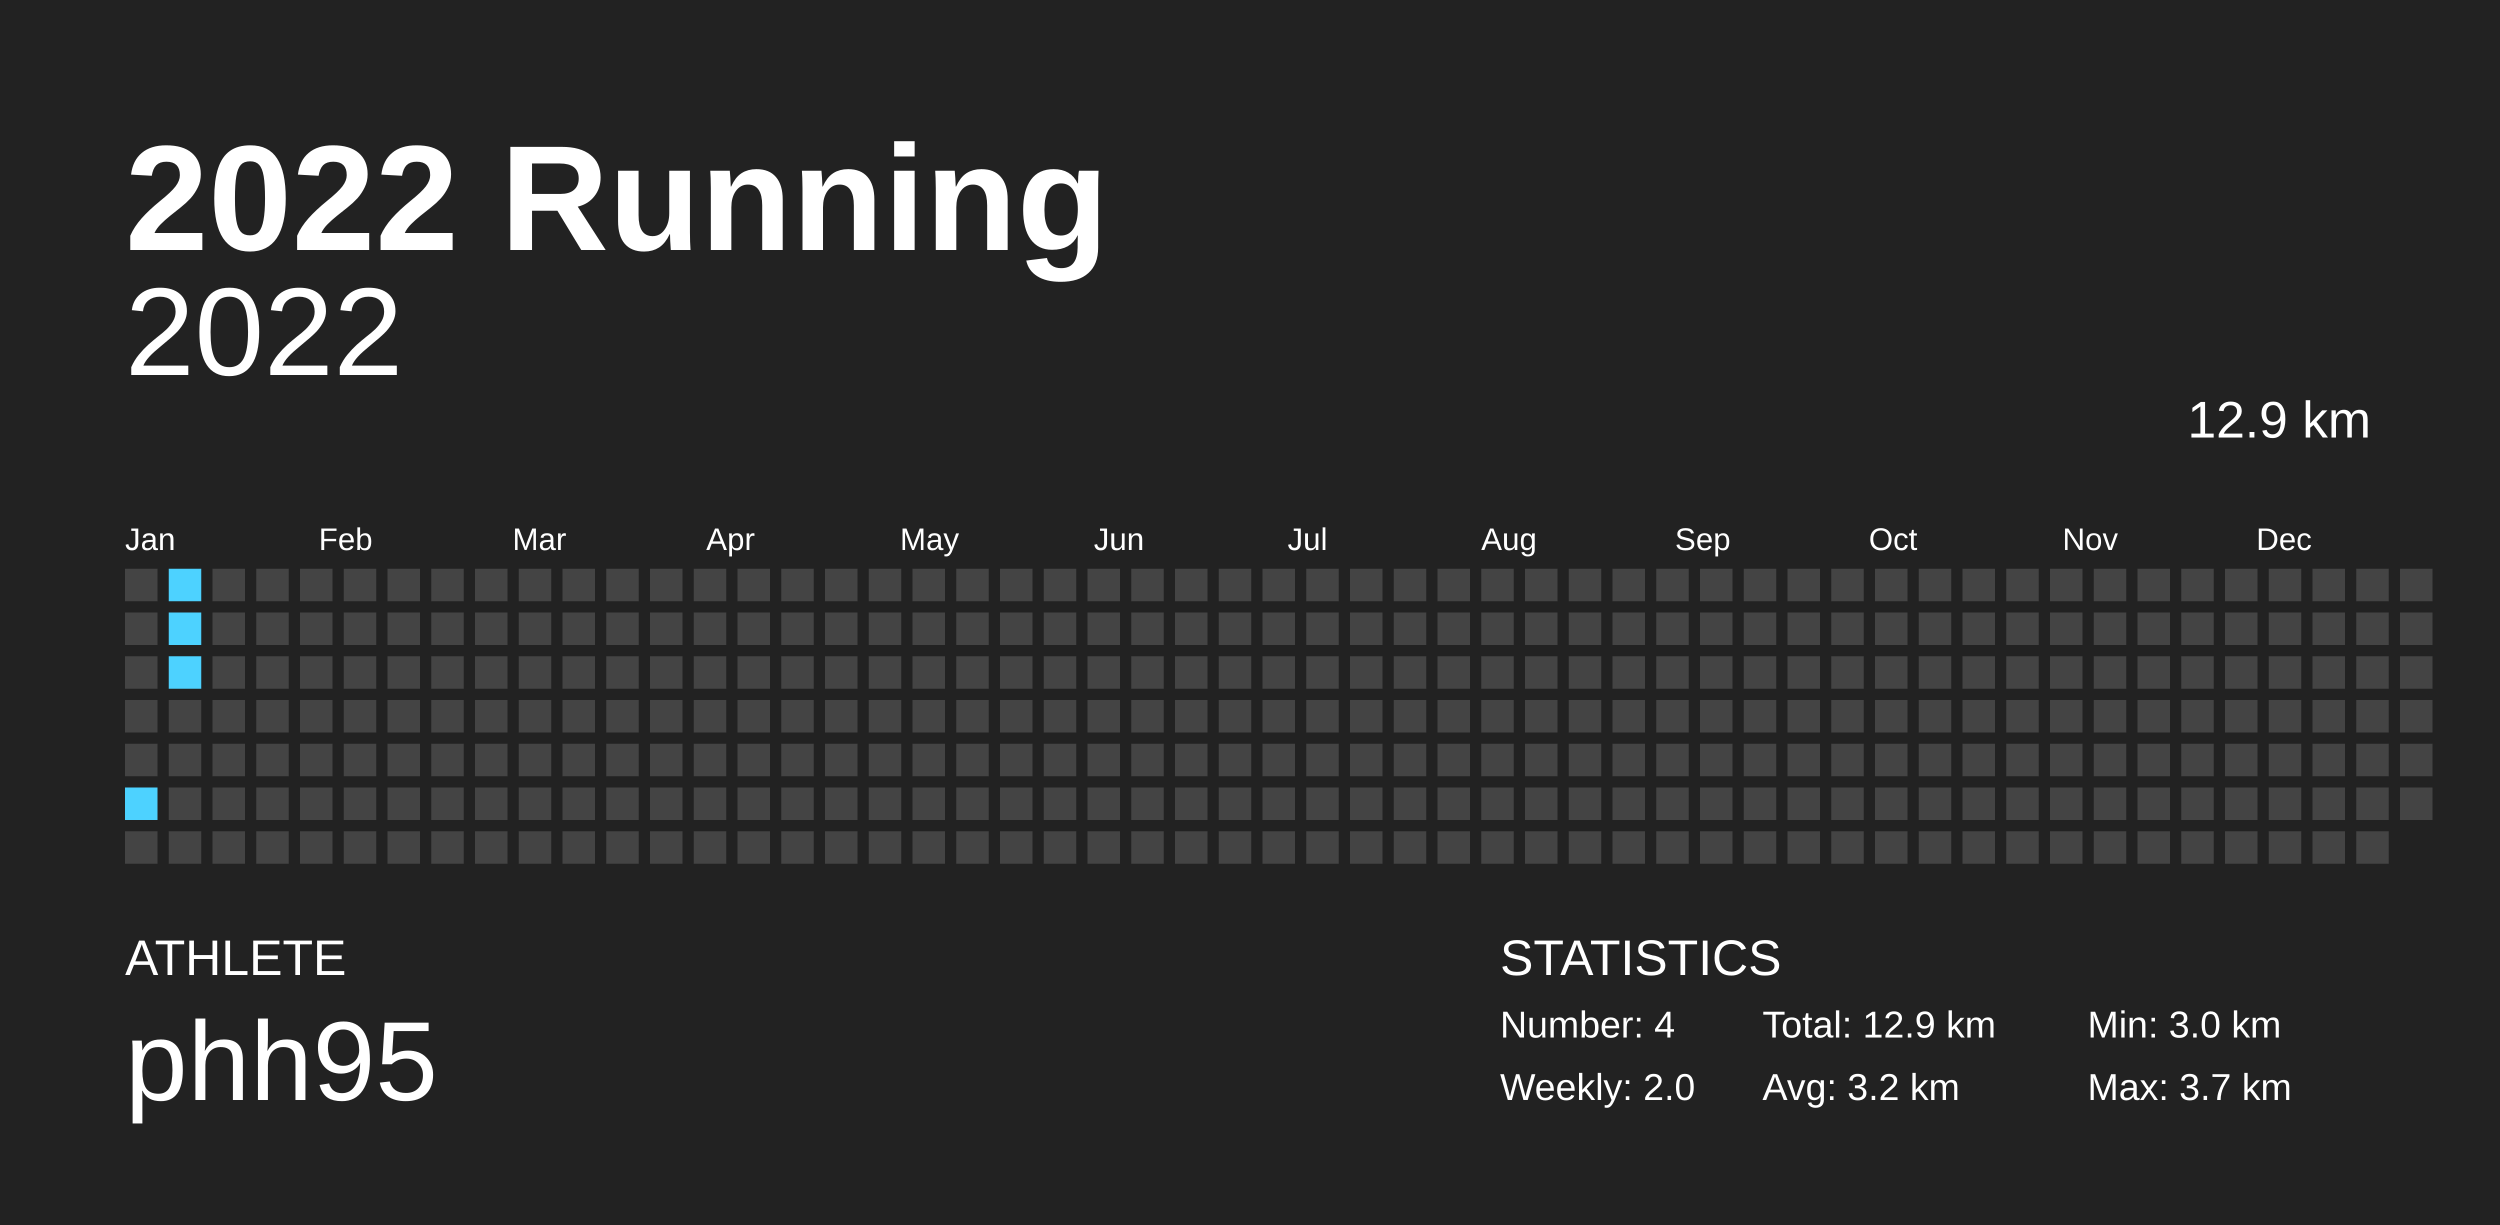
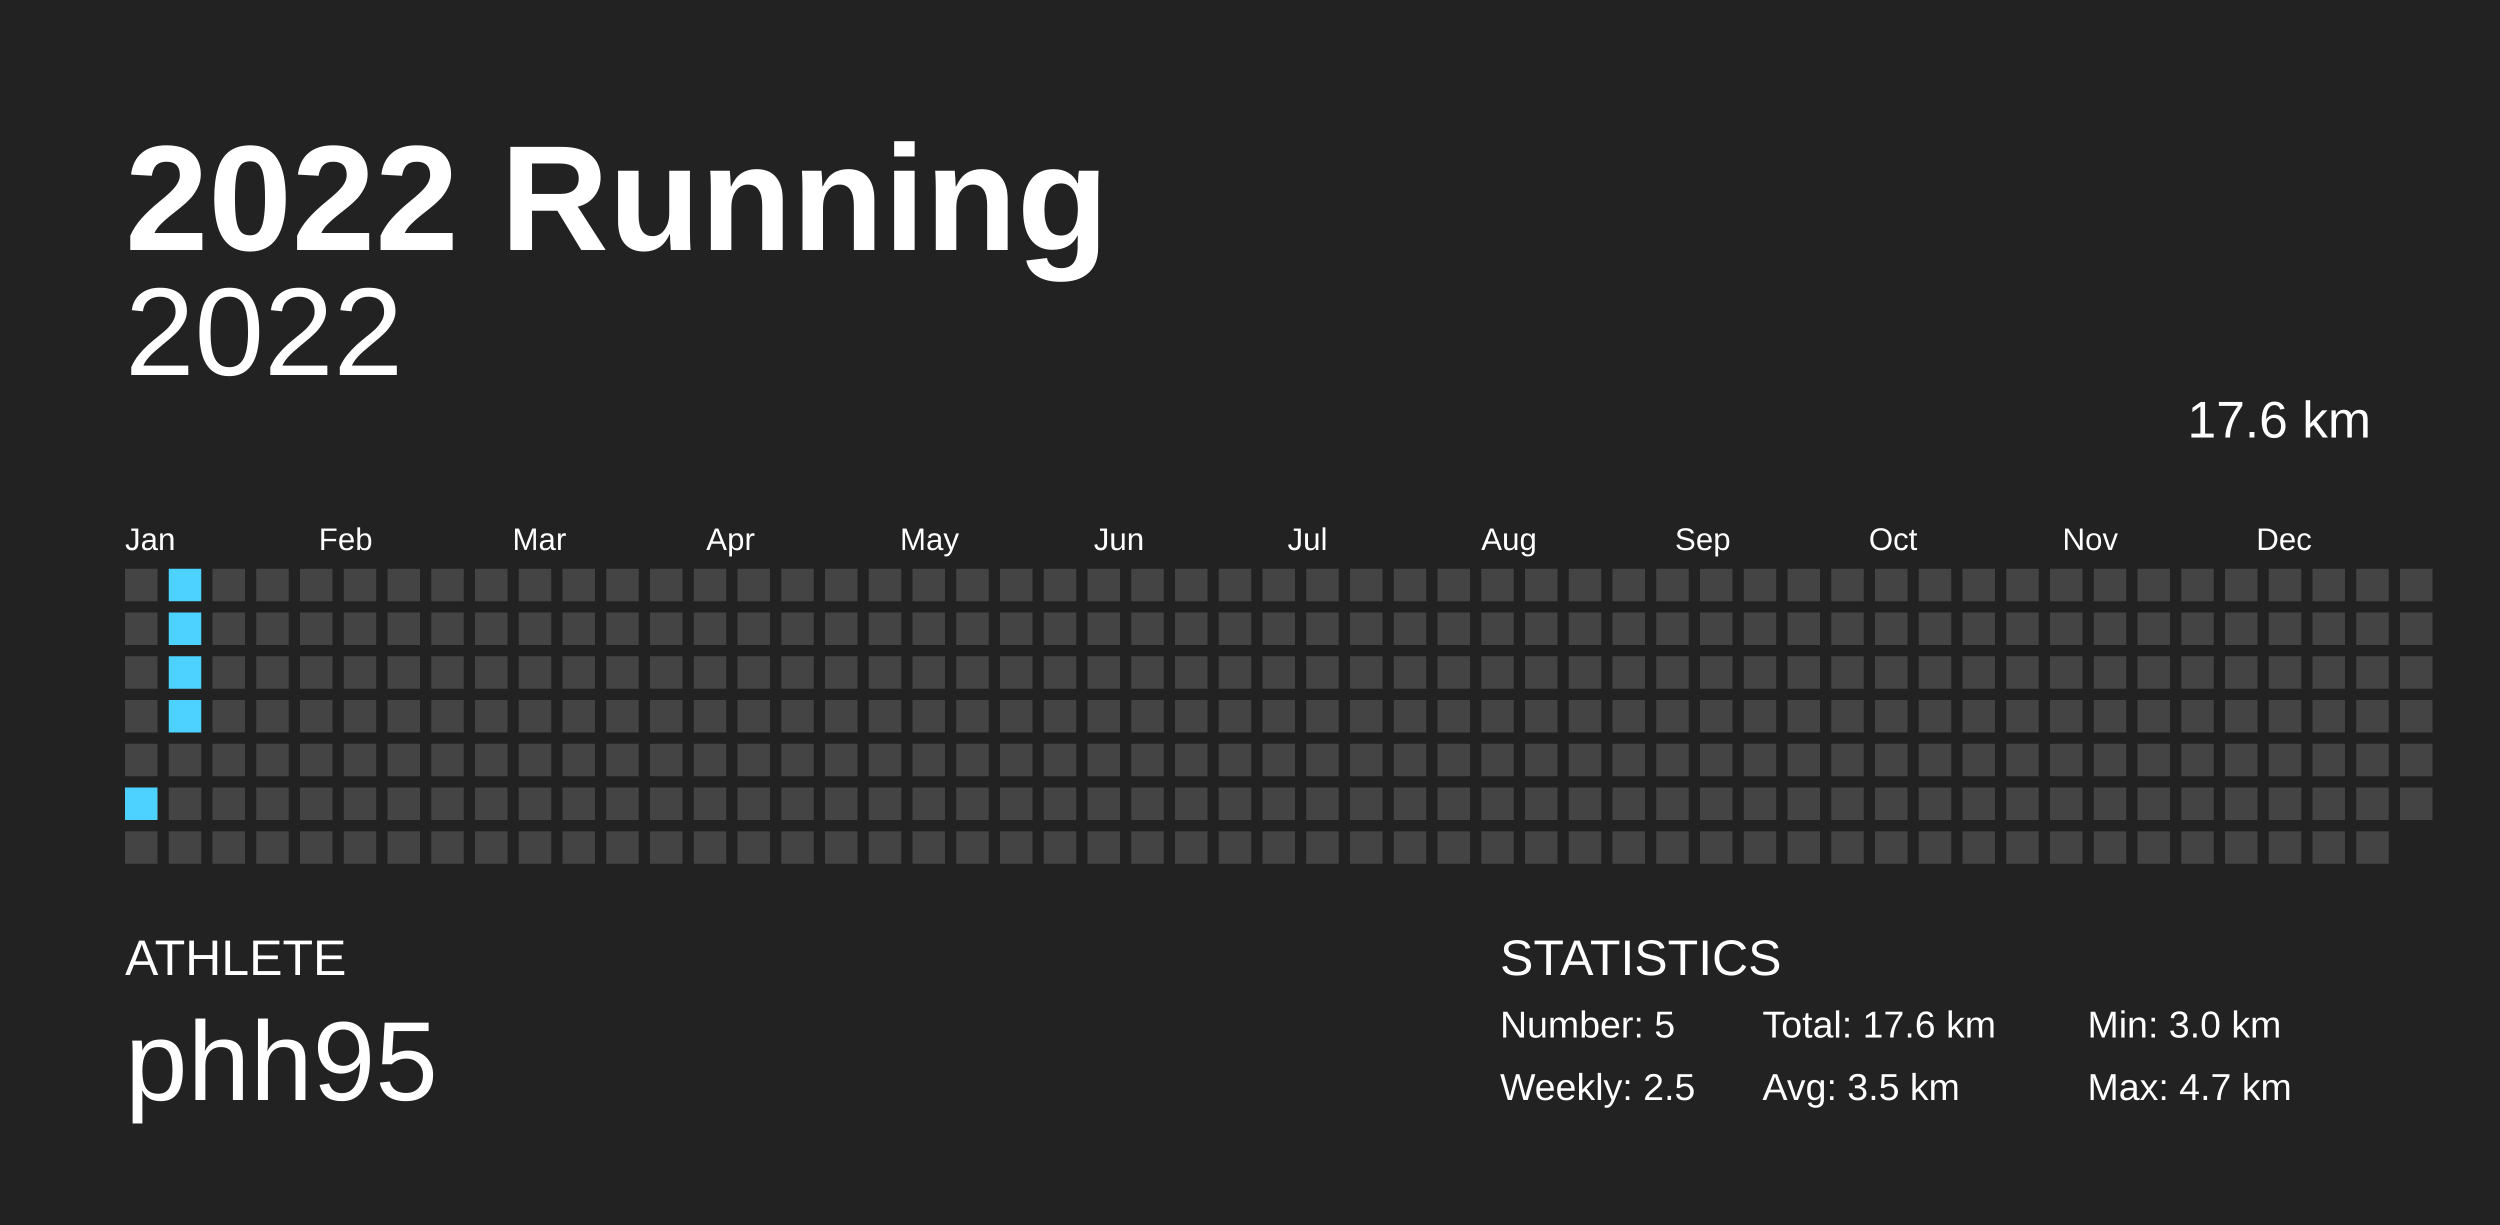
<svg xmlns="http://www.w3.org/2000/svg" baseProfile="full" height="98mm" version="1.1" viewBox="0,0,200,98" width="200mm">
  <defs />
  <rect fill="#222222" height="98" width="200" x="0" y="0" />
  <text fill="#FFFFFF" style="font-size:12px; font-family:Arial; font-weight:bold;" x="10" y="20">2022 Running</text>
  <text fill="#FFFFFF" style="font-size:4px; font-family:Arial" x="10" y="78">ATHLETE</text>
  <text fill="#FFFFFF" style="font-size:9px; font-family:Arial" x="10" y="88">phh95</text>
  <text fill="#FFFFFF" style="font-size:4px; font-family:Arial" x="120" y="78">STATISTICS</text>
-   <text fill="#FFFFFF" style="font-size:3px; font-family:Arial" x="120" y="83">Number: 4</text>
-   <text fill="#FFFFFF" style="font-size:3px; font-family:Arial" x="120" y="88">Weekly: 2.0</text>
-   <text fill="#FFFFFF" style="font-size:3px; font-family:Arial" x="141" y="83">Total: 12.9 km</text>
-   <text fill="#FFFFFF" style="font-size:3px; font-family:Arial" x="141" y="88">Avg: 3.2 km</text>
+   <text fill="#FFFFFF" style="font-size:3px; font-family:Arial" x="120" y="83">Number: 5</text>
+   <text fill="#FFFFFF" style="font-size:3px; font-family:Arial" x="120" y="88">Weekly: 2.5</text>
+   <text fill="#FFFFFF" style="font-size:3px; font-family:Arial" x="141" y="83">Total: 17.6 km</text>
+   <text fill="#FFFFFF" style="font-size:3px; font-family:Arial" x="141" y="88">Avg: 3.5 km</text>
  <text fill="#FFFFFF" style="font-size:3px; font-family:Arial" x="167" y="83">Min: 3.0 km</text>
-   <text fill="#FFFFFF" style="font-size:3px; font-family:Arial" x="167" y="88">Max: 3.7 km</text>
+   <text fill="#FFFFFF" style="font-size:3px; font-family:Arial" x="167" y="88">Max: 4.7 km</text>
  <text alignment-baseline="hanging" fill="#FFFFFF" style="font-size:10.0px; font-family:Arial;" x="10" y="30">2022</text>
-   <text alignment-baseline="hanging" fill="#FFFFFF" style="font-size:4.125px; font-family:Arial;" x="175" y="35">12.9 km</text>
+   <text alignment-baseline="hanging" fill="#FFFFFF" style="font-size:4.125px; font-family:Arial;" x="175" y="35">17.6 km</text>
  <text fill="#FFFFFF" style="font-size:2.5px; font-family:Arial" x="10.0" y="44">Jan</text>
  <text fill="#FFFFFF" style="font-size:2.5px; font-family:Arial" x="25.5" y="44">Feb</text>
  <text fill="#FFFFFF" style="font-size:2.5px; font-family:Arial" x="41.0" y="44">Mar</text>
  <text fill="#FFFFFF" style="font-size:2.5px; font-family:Arial" x="56.5" y="44">Apr</text>
  <text fill="#FFFFFF" style="font-size:2.5px; font-family:Arial" x="72.0" y="44">May</text>
  <text fill="#FFFFFF" style="font-size:2.5px; font-family:Arial" x="87.5" y="44">Jun</text>
  <text fill="#FFFFFF" style="font-size:2.5px; font-family:Arial" x="103.0" y="44">Jul</text>
  <text fill="#FFFFFF" style="font-size:2.5px; font-family:Arial" x="118.5" y="44">Aug</text>
  <text fill="#FFFFFF" style="font-size:2.5px; font-family:Arial" x="134.0" y="44">Sep</text>
  <text fill="#FFFFFF" style="font-size:2.5px; font-family:Arial" x="149.5" y="44">Oct</text>
  <text fill="#FFFFFF" style="font-size:2.5px; font-family:Arial" x="165.0" y="44">Nov</text>
  <text fill="#FFFFFF" style="font-size:2.5px; font-family:Arial" x="180.5" y="44">Dec</text>
  <rect fill="#444444" height="2.6" width="2.6" x="10.0" y="45.5" />
  <rect fill="#444444" height="2.6" width="2.6" x="10.0" y="49.0" />
  <rect fill="#444444" height="2.6" width="2.6" x="10.0" y="52.5" />
  <rect fill="#444444" height="2.6" width="2.6" x="10.0" y="56.0" />
  <rect fill="#444444" height="2.6" width="2.6" x="10.0" y="59.5" />
  <rect fill="#4dd2ff" height="2.6" width="2.6" x="10.0" y="63.0" />
  <rect fill="#444444" height="2.6" width="2.6" x="10.0" y="66.5" />
  <rect fill="#4dd2ff" height="2.6" width="2.6" x="13.5" y="45.5" />
  <rect fill="#4dd2ff" height="2.6" width="2.6" x="13.5" y="49.0" />
  <rect fill="#4dd2ff" height="2.6" width="2.6" x="13.5" y="52.5" />
-   <rect fill="#444444" height="2.6" width="2.6" x="13.5" y="56.0" />
+   <rect fill="#4dd2ff" height="2.6" width="2.6" x="13.5" y="56.0" />
  <rect fill="#444444" height="2.6" width="2.6" x="13.5" y="59.5" />
  <rect fill="#444444" height="2.6" width="2.6" x="13.5" y="63.0" />
  <rect fill="#444444" height="2.6" width="2.6" x="13.5" y="66.5" />
  <rect fill="#444444" height="2.6" width="2.6" x="17.0" y="45.5" />
  <rect fill="#444444" height="2.6" width="2.6" x="17.0" y="49.0" />
  <rect fill="#444444" height="2.6" width="2.6" x="17.0" y="52.5" />
  <rect fill="#444444" height="2.6" width="2.6" x="17.0" y="56.0" />
  <rect fill="#444444" height="2.6" width="2.6" x="17.0" y="59.5" />
  <rect fill="#444444" height="2.6" width="2.6" x="17.0" y="63.0" />
  <rect fill="#444444" height="2.6" width="2.6" x="17.0" y="66.5" />
  <rect fill="#444444" height="2.6" width="2.6" x="20.5" y="45.5" />
  <rect fill="#444444" height="2.6" width="2.6" x="20.5" y="49.0" />
  <rect fill="#444444" height="2.6" width="2.6" x="20.5" y="52.5" />
  <rect fill="#444444" height="2.6" width="2.6" x="20.5" y="56.0" />
  <rect fill="#444444" height="2.6" width="2.6" x="20.5" y="59.5" />
  <rect fill="#444444" height="2.6" width="2.6" x="20.5" y="63.0" />
  <rect fill="#444444" height="2.6" width="2.6" x="20.5" y="66.5" />
  <rect fill="#444444" height="2.6" width="2.6" x="24.0" y="45.5" />
  <rect fill="#444444" height="2.6" width="2.6" x="24.0" y="49.0" />
  <rect fill="#444444" height="2.6" width="2.6" x="24.0" y="52.5" />
  <rect fill="#444444" height="2.6" width="2.6" x="24.0" y="56.0" />
  <rect fill="#444444" height="2.6" width="2.6" x="24.0" y="59.5" />
  <rect fill="#444444" height="2.6" width="2.6" x="24.0" y="63.0" />
  <rect fill="#444444" height="2.6" width="2.6" x="24.0" y="66.5" />
  <rect fill="#444444" height="2.6" width="2.6" x="27.5" y="45.5" />
  <rect fill="#444444" height="2.6" width="2.6" x="27.5" y="49.0" />
  <rect fill="#444444" height="2.6" width="2.6" x="27.5" y="52.5" />
  <rect fill="#444444" height="2.6" width="2.6" x="27.5" y="56.0" />
  <rect fill="#444444" height="2.6" width="2.6" x="27.5" y="59.5" />
  <rect fill="#444444" height="2.6" width="2.6" x="27.5" y="63.0" />
  <rect fill="#444444" height="2.6" width="2.6" x="27.5" y="66.5" />
  <rect fill="#444444" height="2.6" width="2.6" x="31.0" y="45.5" />
  <rect fill="#444444" height="2.6" width="2.6" x="31.0" y="49.0" />
  <rect fill="#444444" height="2.6" width="2.6" x="31.0" y="52.5" />
  <rect fill="#444444" height="2.6" width="2.6" x="31.0" y="56.0" />
  <rect fill="#444444" height="2.6" width="2.6" x="31.0" y="59.5" />
  <rect fill="#444444" height="2.6" width="2.6" x="31.0" y="63.0" />
  <rect fill="#444444" height="2.6" width="2.6" x="31.0" y="66.5" />
  <rect fill="#444444" height="2.6" width="2.6" x="34.5" y="45.5" />
  <rect fill="#444444" height="2.6" width="2.6" x="34.5" y="49.0" />
  <rect fill="#444444" height="2.6" width="2.6" x="34.5" y="52.5" />
  <rect fill="#444444" height="2.6" width="2.6" x="34.5" y="56.0" />
  <rect fill="#444444" height="2.6" width="2.6" x="34.5" y="59.5" />
  <rect fill="#444444" height="2.6" width="2.6" x="34.5" y="63.0" />
  <rect fill="#444444" height="2.6" width="2.6" x="34.5" y="66.5" />
  <rect fill="#444444" height="2.6" width="2.6" x="38.0" y="45.5" />
  <rect fill="#444444" height="2.6" width="2.6" x="38.0" y="49.0" />
  <rect fill="#444444" height="2.6" width="2.6" x="38.0" y="52.5" />
  <rect fill="#444444" height="2.6" width="2.6" x="38.0" y="56.0" />
  <rect fill="#444444" height="2.6" width="2.6" x="38.0" y="59.5" />
  <rect fill="#444444" height="2.6" width="2.6" x="38.0" y="63.0" />
  <rect fill="#444444" height="2.6" width="2.6" x="38.0" y="66.5" />
  <rect fill="#444444" height="2.6" width="2.6" x="41.5" y="45.5" />
  <rect fill="#444444" height="2.6" width="2.6" x="41.5" y="49.0" />
  <rect fill="#444444" height="2.6" width="2.6" x="41.5" y="52.5" />
  <rect fill="#444444" height="2.6" width="2.6" x="41.5" y="56.0" />
  <rect fill="#444444" height="2.6" width="2.6" x="41.5" y="59.5" />
  <rect fill="#444444" height="2.6" width="2.6" x="41.5" y="63.0" />
  <rect fill="#444444" height="2.6" width="2.6" x="41.5" y="66.5" />
  <rect fill="#444444" height="2.6" width="2.6" x="45.0" y="45.5" />
  <rect fill="#444444" height="2.6" width="2.6" x="45.0" y="49.0" />
  <rect fill="#444444" height="2.6" width="2.6" x="45.0" y="52.5" />
  <rect fill="#444444" height="2.6" width="2.6" x="45.0" y="56.0" />
  <rect fill="#444444" height="2.6" width="2.6" x="45.0" y="59.5" />
  <rect fill="#444444" height="2.6" width="2.6" x="45.0" y="63.0" />
  <rect fill="#444444" height="2.6" width="2.6" x="45.0" y="66.5" />
  <rect fill="#444444" height="2.6" width="2.6" x="48.5" y="45.5" />
  <rect fill="#444444" height="2.6" width="2.6" x="48.5" y="49.0" />
  <rect fill="#444444" height="2.6" width="2.6" x="48.5" y="52.5" />
  <rect fill="#444444" height="2.6" width="2.6" x="48.5" y="56.0" />
  <rect fill="#444444" height="2.6" width="2.6" x="48.5" y="59.5" />
  <rect fill="#444444" height="2.6" width="2.6" x="48.5" y="63.0" />
  <rect fill="#444444" height="2.6" width="2.6" x="48.5" y="66.5" />
  <rect fill="#444444" height="2.6" width="2.6" x="52.0" y="45.5" />
  <rect fill="#444444" height="2.6" width="2.6" x="52.0" y="49.0" />
  <rect fill="#444444" height="2.6" width="2.6" x="52.0" y="52.5" />
  <rect fill="#444444" height="2.6" width="2.6" x="52.0" y="56.0" />
  <rect fill="#444444" height="2.6" width="2.6" x="52.0" y="59.5" />
  <rect fill="#444444" height="2.6" width="2.6" x="52.0" y="63.0" />
  <rect fill="#444444" height="2.6" width="2.6" x="52.0" y="66.5" />
  <rect fill="#444444" height="2.6" width="2.6" x="55.5" y="45.5" />
  <rect fill="#444444" height="2.6" width="2.6" x="55.5" y="49.0" />
  <rect fill="#444444" height="2.6" width="2.6" x="55.5" y="52.5" />
  <rect fill="#444444" height="2.6" width="2.6" x="55.5" y="56.0" />
  <rect fill="#444444" height="2.6" width="2.6" x="55.5" y="59.5" />
  <rect fill="#444444" height="2.6" width="2.6" x="55.5" y="63.0" />
  <rect fill="#444444" height="2.6" width="2.6" x="55.5" y="66.5" />
  <rect fill="#444444" height="2.6" width="2.6" x="59.0" y="45.5" />
  <rect fill="#444444" height="2.6" width="2.6" x="59.0" y="49.0" />
  <rect fill="#444444" height="2.6" width="2.6" x="59.0" y="52.5" />
  <rect fill="#444444" height="2.6" width="2.6" x="59.0" y="56.0" />
  <rect fill="#444444" height="2.6" width="2.6" x="59.0" y="59.5" />
  <rect fill="#444444" height="2.6" width="2.6" x="59.0" y="63.0" />
  <rect fill="#444444" height="2.6" width="2.6" x="59.0" y="66.5" />
  <rect fill="#444444" height="2.6" width="2.6" x="62.5" y="45.5" />
  <rect fill="#444444" height="2.6" width="2.6" x="62.5" y="49.0" />
  <rect fill="#444444" height="2.6" width="2.6" x="62.5" y="52.5" />
  <rect fill="#444444" height="2.6" width="2.6" x="62.5" y="56.0" />
  <rect fill="#444444" height="2.6" width="2.6" x="62.5" y="59.5" />
  <rect fill="#444444" height="2.6" width="2.6" x="62.5" y="63.0" />
  <rect fill="#444444" height="2.6" width="2.6" x="62.5" y="66.5" />
  <rect fill="#444444" height="2.6" width="2.6" x="66.0" y="45.5" />
  <rect fill="#444444" height="2.6" width="2.6" x="66.0" y="49.0" />
  <rect fill="#444444" height="2.6" width="2.6" x="66.0" y="52.5" />
  <rect fill="#444444" height="2.6" width="2.6" x="66.0" y="56.0" />
  <rect fill="#444444" height="2.6" width="2.6" x="66.0" y="59.5" />
  <rect fill="#444444" height="2.6" width="2.6" x="66.0" y="63.0" />
  <rect fill="#444444" height="2.6" width="2.6" x="66.0" y="66.5" />
  <rect fill="#444444" height="2.6" width="2.6" x="69.5" y="45.5" />
  <rect fill="#444444" height="2.6" width="2.6" x="69.5" y="49.0" />
  <rect fill="#444444" height="2.6" width="2.6" x="69.5" y="52.5" />
  <rect fill="#444444" height="2.6" width="2.6" x="69.5" y="56.0" />
  <rect fill="#444444" height="2.6" width="2.6" x="69.5" y="59.5" />
  <rect fill="#444444" height="2.6" width="2.6" x="69.5" y="63.0" />
  <rect fill="#444444" height="2.6" width="2.6" x="69.5" y="66.5" />
  <rect fill="#444444" height="2.6" width="2.6" x="73.0" y="45.5" />
  <rect fill="#444444" height="2.6" width="2.6" x="73.0" y="49.0" />
  <rect fill="#444444" height="2.6" width="2.6" x="73.0" y="52.5" />
  <rect fill="#444444" height="2.6" width="2.6" x="73.0" y="56.0" />
  <rect fill="#444444" height="2.6" width="2.6" x="73.0" y="59.5" />
  <rect fill="#444444" height="2.6" width="2.6" x="73.0" y="63.0" />
  <rect fill="#444444" height="2.6" width="2.6" x="73.0" y="66.5" />
  <rect fill="#444444" height="2.6" width="2.6" x="76.5" y="45.5" />
  <rect fill="#444444" height="2.6" width="2.6" x="76.5" y="49.0" />
  <rect fill="#444444" height="2.6" width="2.6" x="76.5" y="52.5" />
  <rect fill="#444444" height="2.6" width="2.6" x="76.5" y="56.0" />
  <rect fill="#444444" height="2.6" width="2.6" x="76.5" y="59.5" />
  <rect fill="#444444" height="2.6" width="2.6" x="76.5" y="63.0" />
  <rect fill="#444444" height="2.6" width="2.6" x="76.5" y="66.5" />
  <rect fill="#444444" height="2.6" width="2.6" x="80.0" y="45.5" />
  <rect fill="#444444" height="2.6" width="2.6" x="80.0" y="49.0" />
  <rect fill="#444444" height="2.6" width="2.6" x="80.0" y="52.5" />
  <rect fill="#444444" height="2.6" width="2.6" x="80.0" y="56.0" />
  <rect fill="#444444" height="2.6" width="2.6" x="80.0" y="59.5" />
  <rect fill="#444444" height="2.6" width="2.6" x="80.0" y="63.0" />
  <rect fill="#444444" height="2.6" width="2.6" x="80.0" y="66.5" />
  <rect fill="#444444" height="2.6" width="2.6" x="83.5" y="45.5" />
  <rect fill="#444444" height="2.6" width="2.6" x="83.5" y="49.0" />
  <rect fill="#444444" height="2.6" width="2.6" x="83.5" y="52.5" />
  <rect fill="#444444" height="2.6" width="2.6" x="83.5" y="56.0" />
  <rect fill="#444444" height="2.6" width="2.6" x="83.5" y="59.5" />
  <rect fill="#444444" height="2.6" width="2.6" x="83.5" y="63.0" />
  <rect fill="#444444" height="2.6" width="2.6" x="83.5" y="66.5" />
  <rect fill="#444444" height="2.6" width="2.6" x="87.0" y="45.5" />
  <rect fill="#444444" height="2.6" width="2.6" x="87.0" y="49.0" />
  <rect fill="#444444" height="2.6" width="2.6" x="87.0" y="52.5" />
  <rect fill="#444444" height="2.6" width="2.6" x="87.0" y="56.0" />
  <rect fill="#444444" height="2.6" width="2.6" x="87.0" y="59.5" />
  <rect fill="#444444" height="2.6" width="2.6" x="87.0" y="63.0" />
  <rect fill="#444444" height="2.6" width="2.6" x="87.0" y="66.5" />
  <rect fill="#444444" height="2.6" width="2.6" x="90.5" y="45.5" />
  <rect fill="#444444" height="2.6" width="2.6" x="90.5" y="49.0" />
  <rect fill="#444444" height="2.6" width="2.6" x="90.5" y="52.5" />
  <rect fill="#444444" height="2.6" width="2.6" x="90.5" y="56.0" />
  <rect fill="#444444" height="2.6" width="2.6" x="90.5" y="59.5" />
  <rect fill="#444444" height="2.6" width="2.6" x="90.5" y="63.0" />
  <rect fill="#444444" height="2.6" width="2.6" x="90.5" y="66.5" />
  <rect fill="#444444" height="2.6" width="2.6" x="94.0" y="45.5" />
  <rect fill="#444444" height="2.6" width="2.6" x="94.0" y="49.0" />
  <rect fill="#444444" height="2.6" width="2.6" x="94.0" y="52.5" />
  <rect fill="#444444" height="2.6" width="2.6" x="94.0" y="56.0" />
  <rect fill="#444444" height="2.6" width="2.6" x="94.0" y="59.5" />
  <rect fill="#444444" height="2.6" width="2.6" x="94.0" y="63.0" />
  <rect fill="#444444" height="2.6" width="2.6" x="94.0" y="66.5" />
  <rect fill="#444444" height="2.6" width="2.6" x="97.5" y="45.5" />
  <rect fill="#444444" height="2.6" width="2.6" x="97.5" y="49.0" />
  <rect fill="#444444" height="2.6" width="2.6" x="97.5" y="52.5" />
  <rect fill="#444444" height="2.6" width="2.6" x="97.5" y="56.0" />
  <rect fill="#444444" height="2.6" width="2.6" x="97.5" y="59.5" />
  <rect fill="#444444" height="2.6" width="2.6" x="97.5" y="63.0" />
  <rect fill="#444444" height="2.6" width="2.6" x="97.5" y="66.5" />
  <rect fill="#444444" height="2.6" width="2.6" x="101.0" y="45.5" />
  <rect fill="#444444" height="2.6" width="2.6" x="101.0" y="49.0" />
  <rect fill="#444444" height="2.6" width="2.6" x="101.0" y="52.5" />
  <rect fill="#444444" height="2.6" width="2.6" x="101.0" y="56.0" />
  <rect fill="#444444" height="2.6" width="2.6" x="101.0" y="59.5" />
  <rect fill="#444444" height="2.6" width="2.6" x="101.0" y="63.0" />
  <rect fill="#444444" height="2.6" width="2.6" x="101.0" y="66.5" />
  <rect fill="#444444" height="2.6" width="2.6" x="104.5" y="45.5" />
  <rect fill="#444444" height="2.6" width="2.6" x="104.5" y="49.0" />
  <rect fill="#444444" height="2.6" width="2.6" x="104.5" y="52.5" />
  <rect fill="#444444" height="2.6" width="2.6" x="104.5" y="56.0" />
  <rect fill="#444444" height="2.6" width="2.6" x="104.5" y="59.5" />
  <rect fill="#444444" height="2.6" width="2.6" x="104.5" y="63.0" />
  <rect fill="#444444" height="2.6" width="2.6" x="104.5" y="66.5" />
  <rect fill="#444444" height="2.6" width="2.6" x="108.0" y="45.5" />
  <rect fill="#444444" height="2.6" width="2.6" x="108.0" y="49.0" />
  <rect fill="#444444" height="2.6" width="2.6" x="108.0" y="52.5" />
  <rect fill="#444444" height="2.6" width="2.6" x="108.0" y="56.0" />
  <rect fill="#444444" height="2.6" width="2.6" x="108.0" y="59.5" />
  <rect fill="#444444" height="2.6" width="2.6" x="108.0" y="63.0" />
  <rect fill="#444444" height="2.6" width="2.6" x="108.0" y="66.5" />
  <rect fill="#444444" height="2.6" width="2.6" x="111.5" y="45.5" />
  <rect fill="#444444" height="2.6" width="2.6" x="111.5" y="49.0" />
  <rect fill="#444444" height="2.6" width="2.6" x="111.5" y="52.5" />
  <rect fill="#444444" height="2.6" width="2.6" x="111.5" y="56.0" />
  <rect fill="#444444" height="2.6" width="2.6" x="111.5" y="59.5" />
  <rect fill="#444444" height="2.6" width="2.6" x="111.5" y="63.0" />
  <rect fill="#444444" height="2.6" width="2.6" x="111.5" y="66.5" />
  <rect fill="#444444" height="2.6" width="2.6" x="115.0" y="45.5" />
  <rect fill="#444444" height="2.6" width="2.6" x="115.0" y="49.0" />
  <rect fill="#444444" height="2.6" width="2.6" x="115.0" y="52.5" />
  <rect fill="#444444" height="2.6" width="2.6" x="115.0" y="56.0" />
  <rect fill="#444444" height="2.6" width="2.6" x="115.0" y="59.5" />
  <rect fill="#444444" height="2.6" width="2.6" x="115.0" y="63.0" />
  <rect fill="#444444" height="2.6" width="2.6" x="115.0" y="66.5" />
  <rect fill="#444444" height="2.6" width="2.6" x="118.5" y="45.5" />
  <rect fill="#444444" height="2.6" width="2.6" x="118.5" y="49.0" />
  <rect fill="#444444" height="2.6" width="2.6" x="118.5" y="52.5" />
  <rect fill="#444444" height="2.6" width="2.6" x="118.5" y="56.0" />
  <rect fill="#444444" height="2.6" width="2.6" x="118.5" y="59.5" />
  <rect fill="#444444" height="2.6" width="2.6" x="118.5" y="63.0" />
  <rect fill="#444444" height="2.6" width="2.6" x="118.5" y="66.5" />
  <rect fill="#444444" height="2.6" width="2.6" x="122.0" y="45.5" />
  <rect fill="#444444" height="2.6" width="2.6" x="122.0" y="49.0" />
  <rect fill="#444444" height="2.6" width="2.6" x="122.0" y="52.5" />
  <rect fill="#444444" height="2.6" width="2.6" x="122.0" y="56.0" />
  <rect fill="#444444" height="2.6" width="2.6" x="122.0" y="59.5" />
  <rect fill="#444444" height="2.6" width="2.6" x="122.0" y="63.0" />
  <rect fill="#444444" height="2.6" width="2.6" x="122.0" y="66.5" />
  <rect fill="#444444" height="2.6" width="2.6" x="125.5" y="45.5" />
  <rect fill="#444444" height="2.6" width="2.6" x="125.5" y="49.0" />
  <rect fill="#444444" height="2.6" width="2.6" x="125.5" y="52.5" />
  <rect fill="#444444" height="2.6" width="2.6" x="125.5" y="56.0" />
  <rect fill="#444444" height="2.6" width="2.6" x="125.5" y="59.5" />
  <rect fill="#444444" height="2.6" width="2.6" x="125.5" y="63.0" />
  <rect fill="#444444" height="2.6" width="2.6" x="125.5" y="66.5" />
  <rect fill="#444444" height="2.6" width="2.6" x="129.0" y="45.5" />
  <rect fill="#444444" height="2.6" width="2.6" x="129.0" y="49.0" />
  <rect fill="#444444" height="2.6" width="2.6" x="129.0" y="52.5" />
  <rect fill="#444444" height="2.6" width="2.6" x="129.0" y="56.0" />
  <rect fill="#444444" height="2.6" width="2.6" x="129.0" y="59.5" />
  <rect fill="#444444" height="2.6" width="2.6" x="129.0" y="63.0" />
  <rect fill="#444444" height="2.6" width="2.6" x="129.0" y="66.5" />
  <rect fill="#444444" height="2.6" width="2.6" x="132.5" y="45.5" />
  <rect fill="#444444" height="2.6" width="2.6" x="132.5" y="49.0" />
  <rect fill="#444444" height="2.6" width="2.6" x="132.5" y="52.5" />
  <rect fill="#444444" height="2.6" width="2.6" x="132.5" y="56.0" />
  <rect fill="#444444" height="2.6" width="2.6" x="132.5" y="59.5" />
  <rect fill="#444444" height="2.6" width="2.6" x="132.5" y="63.0" />
  <rect fill="#444444" height="2.6" width="2.6" x="132.5" y="66.5" />
  <rect fill="#444444" height="2.6" width="2.6" x="136.0" y="45.5" />
  <rect fill="#444444" height="2.6" width="2.6" x="136.0" y="49.0" />
  <rect fill="#444444" height="2.6" width="2.6" x="136.0" y="52.5" />
  <rect fill="#444444" height="2.6" width="2.6" x="136.0" y="56.0" />
  <rect fill="#444444" height="2.6" width="2.6" x="136.0" y="59.5" />
  <rect fill="#444444" height="2.6" width="2.6" x="136.0" y="63.0" />
  <rect fill="#444444" height="2.6" width="2.6" x="136.0" y="66.5" />
  <rect fill="#444444" height="2.6" width="2.6" x="139.5" y="45.5" />
  <rect fill="#444444" height="2.6" width="2.6" x="139.5" y="49.0" />
  <rect fill="#444444" height="2.6" width="2.6" x="139.5" y="52.5" />
  <rect fill="#444444" height="2.6" width="2.6" x="139.5" y="56.0" />
  <rect fill="#444444" height="2.6" width="2.6" x="139.5" y="59.5" />
  <rect fill="#444444" height="2.6" width="2.6" x="139.5" y="63.0" />
  <rect fill="#444444" height="2.6" width="2.6" x="139.5" y="66.5" />
  <rect fill="#444444" height="2.6" width="2.6" x="143.0" y="45.5" />
  <rect fill="#444444" height="2.6" width="2.6" x="143.0" y="49.0" />
  <rect fill="#444444" height="2.6" width="2.6" x="143.0" y="52.5" />
  <rect fill="#444444" height="2.6" width="2.6" x="143.0" y="56.0" />
  <rect fill="#444444" height="2.6" width="2.6" x="143.0" y="59.5" />
  <rect fill="#444444" height="2.6" width="2.6" x="143.0" y="63.0" />
  <rect fill="#444444" height="2.6" width="2.6" x="143.0" y="66.5" />
  <rect fill="#444444" height="2.6" width="2.6" x="146.5" y="45.5" />
  <rect fill="#444444" height="2.6" width="2.6" x="146.5" y="49.0" />
  <rect fill="#444444" height="2.6" width="2.6" x="146.5" y="52.5" />
  <rect fill="#444444" height="2.6" width="2.6" x="146.5" y="56.0" />
  <rect fill="#444444" height="2.6" width="2.6" x="146.5" y="59.5" />
  <rect fill="#444444" height="2.6" width="2.6" x="146.5" y="63.0" />
  <rect fill="#444444" height="2.6" width="2.6" x="146.5" y="66.5" />
  <rect fill="#444444" height="2.6" width="2.6" x="150.0" y="45.5" />
  <rect fill="#444444" height="2.6" width="2.6" x="150.0" y="49.0" />
  <rect fill="#444444" height="2.6" width="2.6" x="150.0" y="52.5" />
  <rect fill="#444444" height="2.6" width="2.6" x="150.0" y="56.0" />
  <rect fill="#444444" height="2.6" width="2.6" x="150.0" y="59.5" />
  <rect fill="#444444" height="2.6" width="2.6" x="150.0" y="63.0" />
  <rect fill="#444444" height="2.6" width="2.6" x="150.0" y="66.5" />
  <rect fill="#444444" height="2.6" width="2.6" x="153.5" y="45.5" />
  <rect fill="#444444" height="2.6" width="2.6" x="153.5" y="49.0" />
  <rect fill="#444444" height="2.6" width="2.6" x="153.5" y="52.5" />
  <rect fill="#444444" height="2.6" width="2.6" x="153.5" y="56.0" />
  <rect fill="#444444" height="2.6" width="2.6" x="153.5" y="59.5" />
  <rect fill="#444444" height="2.6" width="2.6" x="153.5" y="63.0" />
  <rect fill="#444444" height="2.6" width="2.6" x="153.5" y="66.5" />
  <rect fill="#444444" height="2.6" width="2.6" x="157.0" y="45.5" />
  <rect fill="#444444" height="2.6" width="2.6" x="157.0" y="49.0" />
  <rect fill="#444444" height="2.6" width="2.6" x="157.0" y="52.5" />
  <rect fill="#444444" height="2.6" width="2.6" x="157.0" y="56.0" />
  <rect fill="#444444" height="2.6" width="2.6" x="157.0" y="59.5" />
  <rect fill="#444444" height="2.6" width="2.6" x="157.0" y="63.0" />
  <rect fill="#444444" height="2.6" width="2.6" x="157.0" y="66.5" />
  <rect fill="#444444" height="2.6" width="2.6" x="160.5" y="45.5" />
  <rect fill="#444444" height="2.6" width="2.6" x="160.5" y="49.0" />
  <rect fill="#444444" height="2.6" width="2.6" x="160.5" y="52.5" />
  <rect fill="#444444" height="2.6" width="2.6" x="160.5" y="56.0" />
  <rect fill="#444444" height="2.6" width="2.6" x="160.5" y="59.5" />
  <rect fill="#444444" height="2.6" width="2.6" x="160.5" y="63.0" />
  <rect fill="#444444" height="2.6" width="2.6" x="160.5" y="66.5" />
  <rect fill="#444444" height="2.6" width="2.6" x="164.0" y="45.5" />
  <rect fill="#444444" height="2.6" width="2.6" x="164.0" y="49.0" />
  <rect fill="#444444" height="2.6" width="2.6" x="164.0" y="52.5" />
  <rect fill="#444444" height="2.6" width="2.6" x="164.0" y="56.0" />
  <rect fill="#444444" height="2.6" width="2.6" x="164.0" y="59.5" />
  <rect fill="#444444" height="2.6" width="2.6" x="164.0" y="63.0" />
  <rect fill="#444444" height="2.6" width="2.6" x="164.0" y="66.5" />
  <rect fill="#444444" height="2.6" width="2.6" x="167.5" y="45.5" />
  <rect fill="#444444" height="2.6" width="2.6" x="167.5" y="49.0" />
  <rect fill="#444444" height="2.6" width="2.6" x="167.5" y="52.5" />
  <rect fill="#444444" height="2.6" width="2.6" x="167.5" y="56.0" />
  <rect fill="#444444" height="2.6" width="2.6" x="167.5" y="59.5" />
  <rect fill="#444444" height="2.6" width="2.6" x="167.5" y="63.0" />
  <rect fill="#444444" height="2.6" width="2.6" x="167.5" y="66.5" />
  <rect fill="#444444" height="2.6" width="2.6" x="171.0" y="45.5" />
  <rect fill="#444444" height="2.6" width="2.6" x="171.0" y="49.0" />
  <rect fill="#444444" height="2.6" width="2.6" x="171.0" y="52.5" />
  <rect fill="#444444" height="2.6" width="2.6" x="171.0" y="56.0" />
  <rect fill="#444444" height="2.6" width="2.6" x="171.0" y="59.5" />
  <rect fill="#444444" height="2.6" width="2.6" x="171.0" y="63.0" />
  <rect fill="#444444" height="2.6" width="2.6" x="171.0" y="66.5" />
  <rect fill="#444444" height="2.6" width="2.6" x="174.5" y="45.5" />
  <rect fill="#444444" height="2.6" width="2.6" x="174.5" y="49.0" />
  <rect fill="#444444" height="2.6" width="2.6" x="174.5" y="52.5" />
  <rect fill="#444444" height="2.6" width="2.6" x="174.5" y="56.0" />
  <rect fill="#444444" height="2.6" width="2.6" x="174.5" y="59.5" />
  <rect fill="#444444" height="2.6" width="2.6" x="174.5" y="63.0" />
  <rect fill="#444444" height="2.6" width="2.6" x="174.5" y="66.5" />
  <rect fill="#444444" height="2.6" width="2.6" x="178.0" y="45.5" />
  <rect fill="#444444" height="2.6" width="2.6" x="178.0" y="49.0" />
  <rect fill="#444444" height="2.6" width="2.6" x="178.0" y="52.5" />
  <rect fill="#444444" height="2.6" width="2.6" x="178.0" y="56.0" />
  <rect fill="#444444" height="2.6" width="2.6" x="178.0" y="59.5" />
  <rect fill="#444444" height="2.6" width="2.6" x="178.0" y="63.0" />
  <rect fill="#444444" height="2.6" width="2.6" x="178.0" y="66.5" />
  <rect fill="#444444" height="2.6" width="2.6" x="181.5" y="45.5" />
  <rect fill="#444444" height="2.6" width="2.6" x="181.5" y="49.0" />
  <rect fill="#444444" height="2.6" width="2.6" x="181.5" y="52.5" />
  <rect fill="#444444" height="2.6" width="2.6" x="181.5" y="56.0" />
  <rect fill="#444444" height="2.6" width="2.6" x="181.5" y="59.5" />
  <rect fill="#444444" height="2.6" width="2.6" x="181.5" y="63.0" />
  <rect fill="#444444" height="2.6" width="2.6" x="181.5" y="66.5" />
  <rect fill="#444444" height="2.6" width="2.6" x="185.0" y="45.5" />
  <rect fill="#444444" height="2.6" width="2.6" x="185.0" y="49.0" />
  <rect fill="#444444" height="2.6" width="2.6" x="185.0" y="52.5" />
  <rect fill="#444444" height="2.6" width="2.6" x="185.0" y="56.0" />
  <rect fill="#444444" height="2.6" width="2.6" x="185.0" y="59.5" />
  <rect fill="#444444" height="2.6" width="2.6" x="185.0" y="63.0" />
  <rect fill="#444444" height="2.6" width="2.6" x="185.0" y="66.5" />
  <rect fill="#444444" height="2.6" width="2.6" x="188.5" y="45.5" />
  <rect fill="#444444" height="2.6" width="2.6" x="188.5" y="49.0" />
  <rect fill="#444444" height="2.6" width="2.6" x="188.5" y="52.5" />
  <rect fill="#444444" height="2.6" width="2.6" x="188.5" y="56.0" />
  <rect fill="#444444" height="2.6" width="2.6" x="188.5" y="59.5" />
  <rect fill="#444444" height="2.6" width="2.6" x="188.5" y="63.0" />
  <rect fill="#444444" height="2.6" width="2.6" x="188.5" y="66.5" />
  <rect fill="#444444" height="2.6" width="2.6" x="192.0" y="45.5" />
  <rect fill="#444444" height="2.6" width="2.6" x="192.0" y="49.0" />
  <rect fill="#444444" height="2.6" width="2.6" x="192.0" y="52.5" />
  <rect fill="#444444" height="2.6" width="2.6" x="192.0" y="56.0" />
  <rect fill="#444444" height="2.6" width="2.6" x="192.0" y="59.5" />
  <rect fill="#444444" height="2.6" width="2.6" x="192.0" y="63.0" />
</svg>
